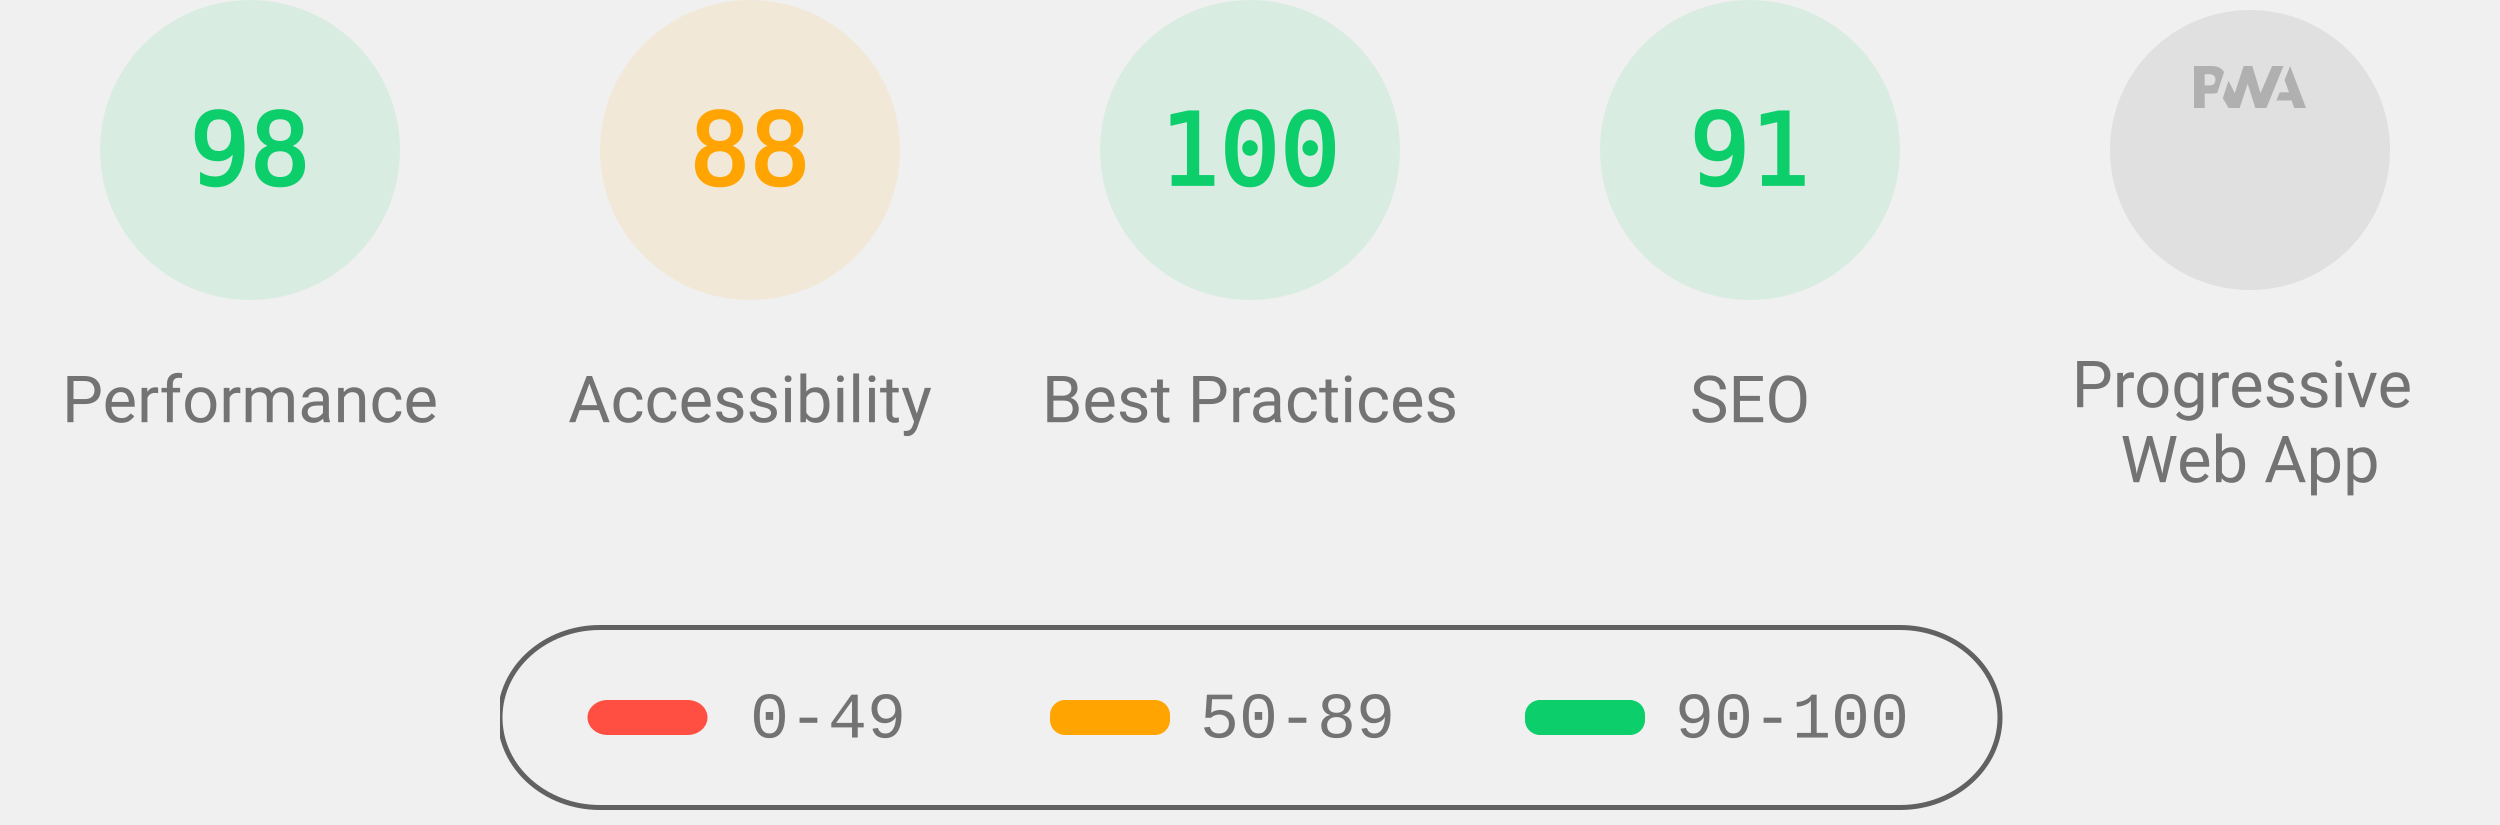
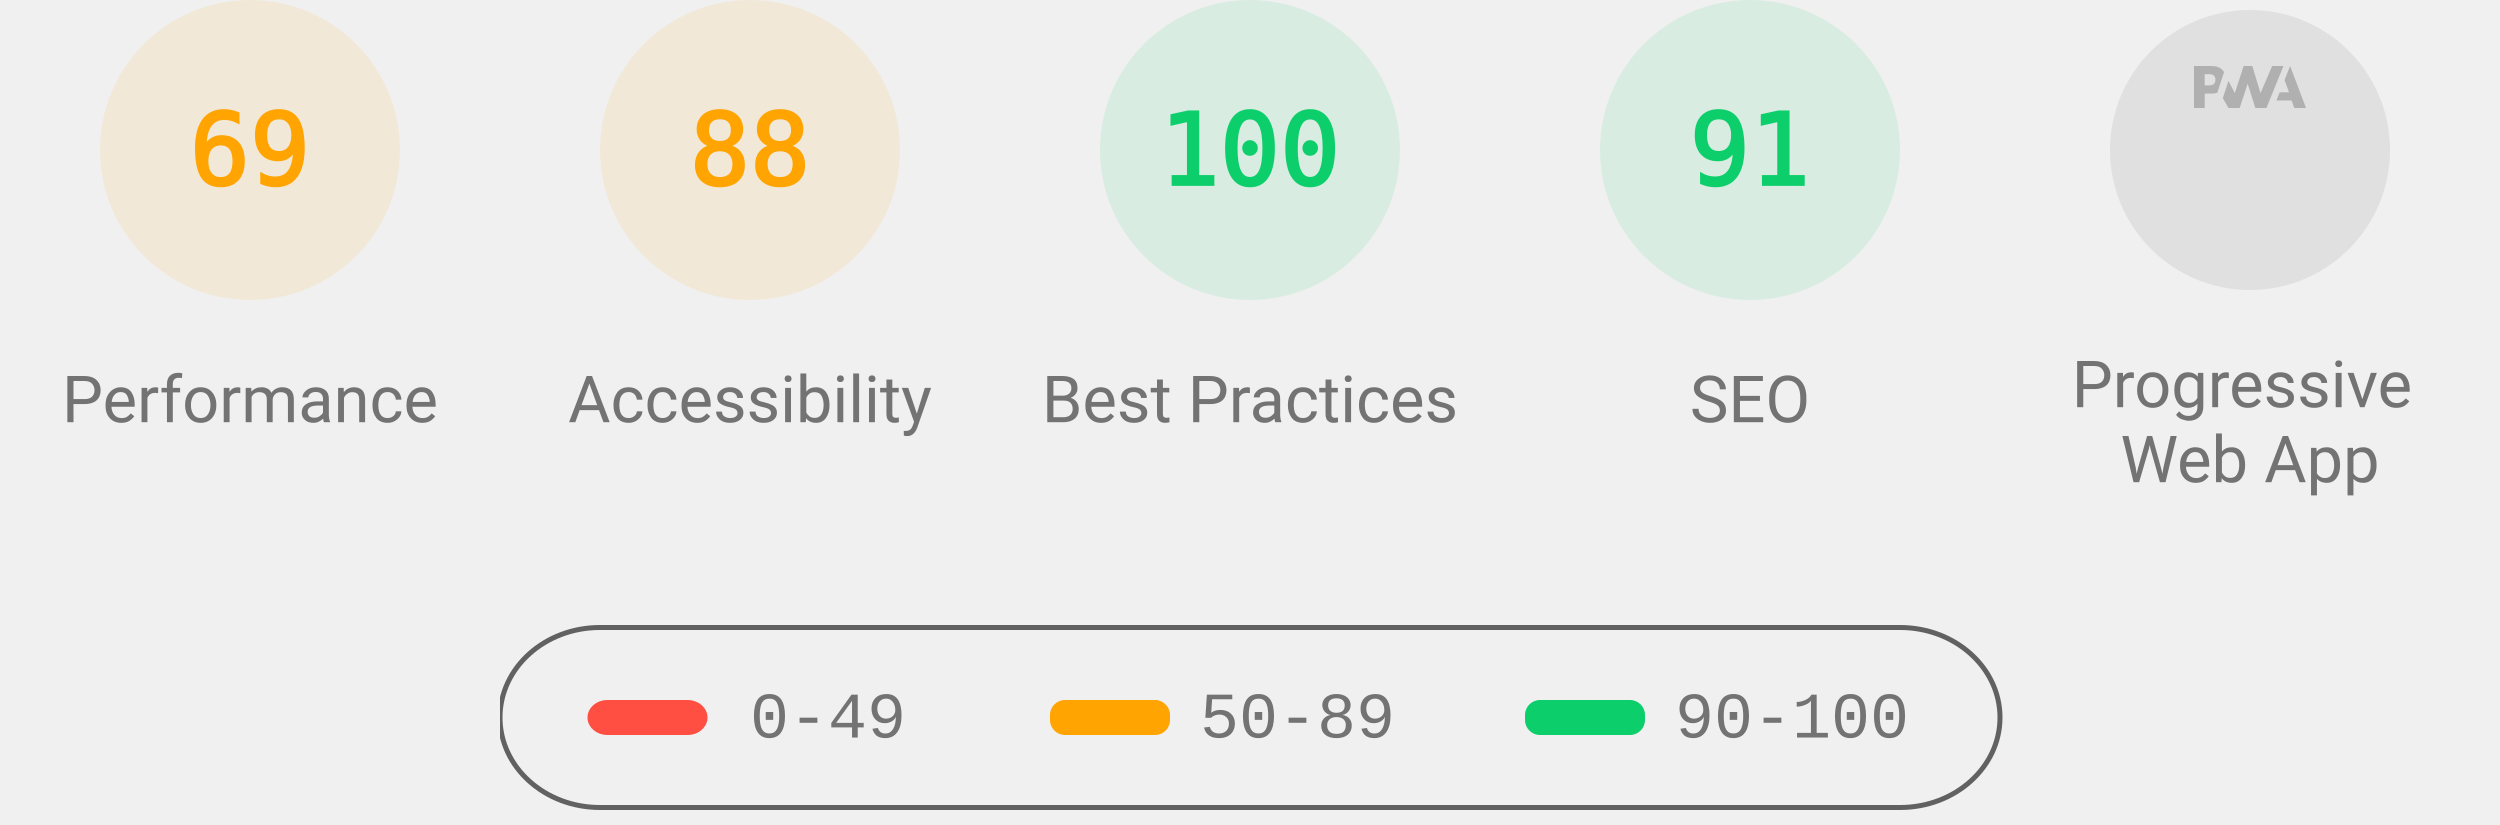
<svg xmlns="http://www.w3.org/2000/svg" class="theme--agnostic" fill="none" width="1000" height="330">
  <style>
			.gauge-base {
				opacity: 0.1
			}

			.gauge-arc {
				fill: none;
				animation-delay: 250ms;
				stroke-linecap: round;
				transform: rotate(-90deg);
				transform-origin: 100px 60px;
				animation: load-gauge 1s ease forwards
			}

			.guage-text {
				font-size: 40px;
				font-family: monospace;
				text-align: center
			}

			.guage-red {
				color: #ff4e42;
				fill: #ff4e42;
				stroke: #ff4e42
			}
			.guage-orange {
				color: #ffa400;
				fill: #ffa400;
				stroke: #ffa400
			}
			.guage-green {
				color: #0cce6b;
				fill: #0cce6b;
				stroke: #0cce6b
			}
			.theme--agnostic .guage-undefined {
				color: #5c5c5c;
				fill: #5c5c5c;
				stroke: #5c5c5c
			}
			.theme--light .guage-undefined {
				color: #1e1e1e;
				fill: #1e1e1e;
				stroke: #1e1e1e
			}
			.theme--dark .guage-undefined {
				color: #f5f5f5;
				fill: #f5f5f5;
				stroke: #f5f5f5
			}

			.guage-title {
				stroke: none;
				font-size: 26px;
				line-height: 26px;
				font-family: Roboto, Halvetica, Arial, sans-serif
			}
			.metric.guage-title {
				font-family: 'Courier New', Courier, monospace
			}
			.theme--agnostic .guage-title {
				color: #737373;
				fill: #737373
			}
			.theme--light .guage-title {
				color: #212121;
				fill: #212121
			}
			.theme--dark .guage-title {
				color: #f5f5f5;
				fill: #f5f5f5
			}

			@keyframes load-gauge {
				from {
					stroke-dasharray: 0 352.858
				}
			}
			.lh-gauge--pwa__disc {
				fill: #e0e0e0
			}
			.lh-gauge--pwa__logo {
				position: relative;
				fill: #b0b0b0
			}
			.lh-gauge--pwa__invisible {
				display: none
			}
			.lh-gauge--pwa__visible {
				display: inline
			}
			.guage-invisible {
				display: none
			}
			.lh-gauge--pwa__logo--primary-color {
				fill: #304ffe
			}
			.theme--agnostic .lh-gauge--pwa__logo--secondary-color {
				fill: #787878
			}
			.theme--light .lh-gauge--pwa__logo--secondary-color {
				fill: #3d3d3d
			}
			.theme--dark .lh-gauge--pwa__logo--secondary-color {
				fill: #d8b6b6
			}
			.theme--light #svg_2 {
				stroke: #00000022
			}
			.theme--agnostic #svg_2 {
				stroke: #616161
			}
			.theme--light #svg_2 {
				stroke: #00000022
			}
			.theme--dark #svg_2 {
				stroke: #f5f5f566
			}
		</style>
-   <svg class="guage-div guage-perf guage-green" viewBox="0 0 200 200" width="200" height="200" x="0" y="0">
-     <circle class="gauge-base" r="56" cx="100" cy="60" stroke-width="8" />
-     <circle class="gauge-arc guage-arc-1" r="56" cx="100" cy="60" stroke-width="8" style="stroke-dasharray: 344.821, 351.858;" />
-     <text class="guage-text" x="100px" y="60px" alignment-baseline="central" dominant-baseline="central" text-anchor="middle">98</text>
+   <svg class="guage-div guage-perf guage-orange" viewBox="0 0 200 200" width="200" height="200" x="0" y="0">
+     <circle class="gauge-base" r="56" cx="100" cy="60" stroke-width="8" />
+     <circle class="gauge-arc guage-arc-1" r="56" cx="100" cy="60" stroke-width="8" style="stroke-dasharray: 242.782, 351.858;" />
+     <text class="guage-text" x="100px" y="60px" alignment-baseline="central" dominant-baseline="central" text-anchor="middle">69</text>
    <text class="guage-title" x="100px" y="160px" alignment-baseline="central" dominant-baseline="central" text-anchor="middle">Performance</text>
  </svg>,<svg class="guage-div guage-perf guage-orange" viewBox="0 0 200 200" width="200" height="200" x="200" y="0">
    <circle class="gauge-base" r="56" cx="100" cy="60" stroke-width="8" />
    <circle class="gauge-arc guage-arc-1" r="56" cx="100" cy="60" stroke-width="8" style="stroke-dasharray: 309.635, 351.858;" />
    <text class="guage-text" x="100px" y="60px" alignment-baseline="central" dominant-baseline="central" text-anchor="middle">88</text>
    <text class="guage-title" x="100px" y="160px" alignment-baseline="central" dominant-baseline="central" text-anchor="middle">Accessibility</text>
  </svg>,<svg class="guage-div guage-perf guage-green" viewBox="0 0 200 200" width="200" height="200" x="400" y="0">
    <circle class="gauge-base" r="56" cx="100" cy="60" stroke-width="8" />
    <circle class="gauge-arc guage-arc-1" r="56" cx="100" cy="60" stroke-width="8" style="stroke-dasharray: 351.858, 351.858;" />
    <text class="guage-text" x="100px" y="60px" alignment-baseline="central" dominant-baseline="central" text-anchor="middle">100</text>
    <text class="guage-title" x="100px" y="160px" alignment-baseline="central" dominant-baseline="central" text-anchor="middle">Best Practices</text>
  </svg>,<svg class="guage-div guage-perf guage-green" viewBox="0 0 200 200" width="200" height="200" x="600" y="0">
    <circle class="gauge-base" r="56" cx="100" cy="60" stroke-width="8" />
    <circle class="gauge-arc guage-arc-1" r="56" cx="100" cy="60" stroke-width="8" style="stroke-dasharray: 320.191, 351.858;" />
    <text class="guage-text" x="100px" y="60px" alignment-baseline="central" dominant-baseline="central" text-anchor="middle">91</text>
    <text class="guage-title" x="100px" y="160px" alignment-baseline="central" dominant-baseline="central" text-anchor="middle">SEO</text>
  </svg>,<svg class="guage-div guage-pwa" viewBox="0 0 200 200" width="200" height="200" x="800" y="0">
    <svg viewBox="0 0 60 60" width="112" height="112" x="44" y="4">
      <defs>
        <linearGradient id="lh-gauge--pwa__check-circle__gradient-0" x1="50%" y1="0%" x2="50%" y2="100%">
          <stop stop-color="#00C852" offset="0%" />
          <stop stop-color="#009688" offset="100%" />
        </linearGradient>
        <linearGradient id="lh-gauge--pwa__installable__shadow-gradient-0" x1="76.056%" x2="24.111%" y1="82.995%" y2="24.735%">
          <stop stop-color="#A5D6A7" offset="0%" />
          <stop stop-color="#80CBC4" offset="100%" />
        </linearGradient>
        <linearGradient id="lh-gauge--pwa__fast-reliable__shadow-gradient-0" x1="76.056%" y1="82.995%" x2="25.678%" y2="26.493%">
          <stop stop-color="#64B5F6" offset="0%" />
          <stop stop-color="#2979FF" offset="100%" />
        </linearGradient>
        <g id="lh-gauge--pwa__fast-reliable-badge-0">
          <circle fill="#FFFFFF" cx="10" cy="10" r="10" />
          <path fill="#304FFE" d="M10 3.58l5.25 2.34v3.5c0 3.23-2.24 6.26-5.25 7-3.01-.74-5.25-3.77-5.25-7v-3.5L10 3.58zm-.47 10.74l2.76-4.83.03-.07c.04-.08 0-.24-.22-.24h-1.64l.47-3.26h-.47l-2.7 4.77c-.02.01.05-.1-.04.05-.09.16-.1.31.18.31h1.63l-.47 3.27h.47z" />
        </g>
        <g id="lh-gauge--pwa__installable-badge-0">
          <circle fill="#FFFFFF" cx="10" cy="10" r="10" />
          <path fill="#009688" d="M10 4.167A5.835 5.835 0 0 0 4.167 10 5.835 5.835 0 0 0 10 15.833 5.835 5.835 0 0 0 15.833 10 5.835 5.835 0 0 0 10 4.167zm2.917 6.416h-2.334v2.334H9.417v-2.334H7.083V9.417h2.334V7.083h1.166v2.334h2.334v1.166z" />
        </g>
      </defs>
      <g stroke="none" fill-rule="nonzero">
        <circle class="lh-gauge--pwa__disc" cx="30" cy="30" r="30" />
        <g class="lh-gauge--pwa__logo">
          <path d="M35.66 19.39l.7-1.75h2L37.4 15 38.6 12l3.4 9h-2.51l-.58-1.61z" />
          <path d="M33.52 21l3.65-9h-2.42l-2.5 5.82L30.5 12h-1.86l-1.9 5.82-1.35-2.65-1.21 3.72L25.4 21h2.38l1.72-5.2 1.64 5.2z" />
          <path fill-rule="nonzero" d="M20.3 17.91h1.48c.45 0 .85-.05 1.2-.15l.39-1.18 1.07-3.3a2.64 2.64 0 0 0-.28-.37c-.55-.6-1.36-.91-2.42-.91H18v9h2.3V17.9zm1.96-3.84c.22.22.33.5.33.87 0 .36-.1.65-.29.87-.2.23-.59.35-1.15.35h-.86v-2.41h.87c.52 0 .89.1 1.1.32z" />
        </g>
        <rect class="lh-gauge--pwa__component lh-gauge--pwa__na-line lh-gauge--pwa__invisible" fill="#FFFFFF" x="20" y="32" width="20" height="4" rx="2" />
        <g class="lh-gauge--pwa__component lh-gauge--pwa__fast-reliable-badge lh-gauge--pwa__invisible" transform="translate(20, 29)">
          <path fill="url(#lh-gauge--pwa__fast-reliable__shadow-gradient-0)" d="M33.63 19.49A30 30 0 0 1 16.2 30.36L3 17.14 17.14 3l16.49 16.49z" />
          <use href="#lh-gauge--pwa__fast-reliable-badge-0" />
        </g>
        <g class="lh-gauge--pwa__component lh-gauge--pwa__installable-badge lh-gauge--pwa__invisible" transform="translate(20, 29)">
          <path fill="url(#lh-gauge--pwa__installable__shadow-gradient-0)" d="M33.629 19.487c-4.272 5.453-10.391 9.39-17.415 10.869L3 17.142 17.142 3 33.63 19.487z" />
          <use href="#lh-gauge--pwa__installable-badge-0" />
        </g>
        <g class="lh-gauge--pwa__component lh-gauge--pwa__fast-reliable-installable-badges lh-gauge--pwa__invisible">
          <g transform="translate(8, 29)">
            <path fill="url(#lh-gauge--pwa__fast-reliable__shadow-gradient-0)" d="M16.321 30.463L3 17.143 17.142 3l22.365 22.365A29.864 29.864 0 0 1 22 31c-1.942 0-3.84-.184-5.679-.537z" />
            <use href="#lh-gauge--pwa__fast-reliable-badge-0" />
          </g>
          <g transform="translate(32, 29)">
            <path fill="url(#lh-gauge--pwa__installable__shadow-gradient-0)" d="M25.982 11.84a30.107 30.107 0 0 1-13.08 15.203L3 17.143 17.142 3l8.84 8.84z" />
            <use href="#lh-gauge--pwa__installable-badge-0" />
          </g>
        </g>
        <g class="lh-gauge--pwa__component lh-gauge--pwa__check-circle lh-gauge--pwa__invisible" transform="translate(18, 28)">
          <circle fill="#FFFFFF" cx="12" cy="12" r="12" />
          <path fill="url(#lh-gauge--pwa__check-circle__gradient-0)" d="M12 2a10 10 0 1 0 0 20 10 10 0 0 0 0-20zm-2 15l-5-5 1.41-1.41L10 14.17l7.59-7.59L19 8l-9 9z" />
        </g>
      </g>
    </svg>
    <text class="guage-title" y="160px" alignment-baseline="central" dominant-baseline="central" text-anchor="middle">
      <tspan x="100px" dy="-6px">Progressive</tspan>
      <tspan x="100px" dy="30px">Web App</tspan>
    </text>
  </svg>
  <svg width="604" height="76" x="200" y="250">
    <g>
      <rect fill="none" id="canvas_background" height="80" width="604" y="-1" x="-1" />
      <g display="none" overflow="visible" y="0" x="0" height="100%" width="100%" id="canvasGrid">
        <rect fill="url(#gridpattern)" stroke-width="0" y="0" x="0" height="100%" width="100%" />
      </g>
    </g>
    <g>
      <rect fill-opacity="0" stroke-width="2" rx="40" id="svg_2" height="72" width="600" y="1" x="0" fill="#000000" />
      <rect stroke="#000" rx="8" id="svg_3" height="14" width="48" y="30" x="35" stroke-opacity="null" stroke-width="0" fill="#ff4e42" />
      <rect stroke="#000" rx="6" id="svg_4" height="14" width="48" y="30" x="220" stroke-opacity="null" stroke-width="0" fill="#ffa400" />
      <rect stroke="#000" rx="6" id="svg_5" height="14" width="48" y="30" x="410" stroke-opacity="null" stroke-width="0" fill="#0cce6b" />
      <text class="metric guage-title" xml:space="preserve" text-anchor="start" font-size="26" id="svg_6" y="45" x="100" stroke-opacity="null" stroke-width="0" stroke="#000">0-49</text>
      <text class="metric guage-title" xml:space="preserve" text-anchor="start" font-size="26" id="svg_7" y="45" x="280" stroke-opacity="null" stroke-width="0" stroke="#000">50-89</text>
      <text class="metric guage-title" xml:space="preserve" text-anchor="start" font-size="26" id="svg_8" y="45" x="470" stroke-opacity="null" stroke-width="0" stroke="#000">90-100</text>
    </g>
  </svg>
</svg>
